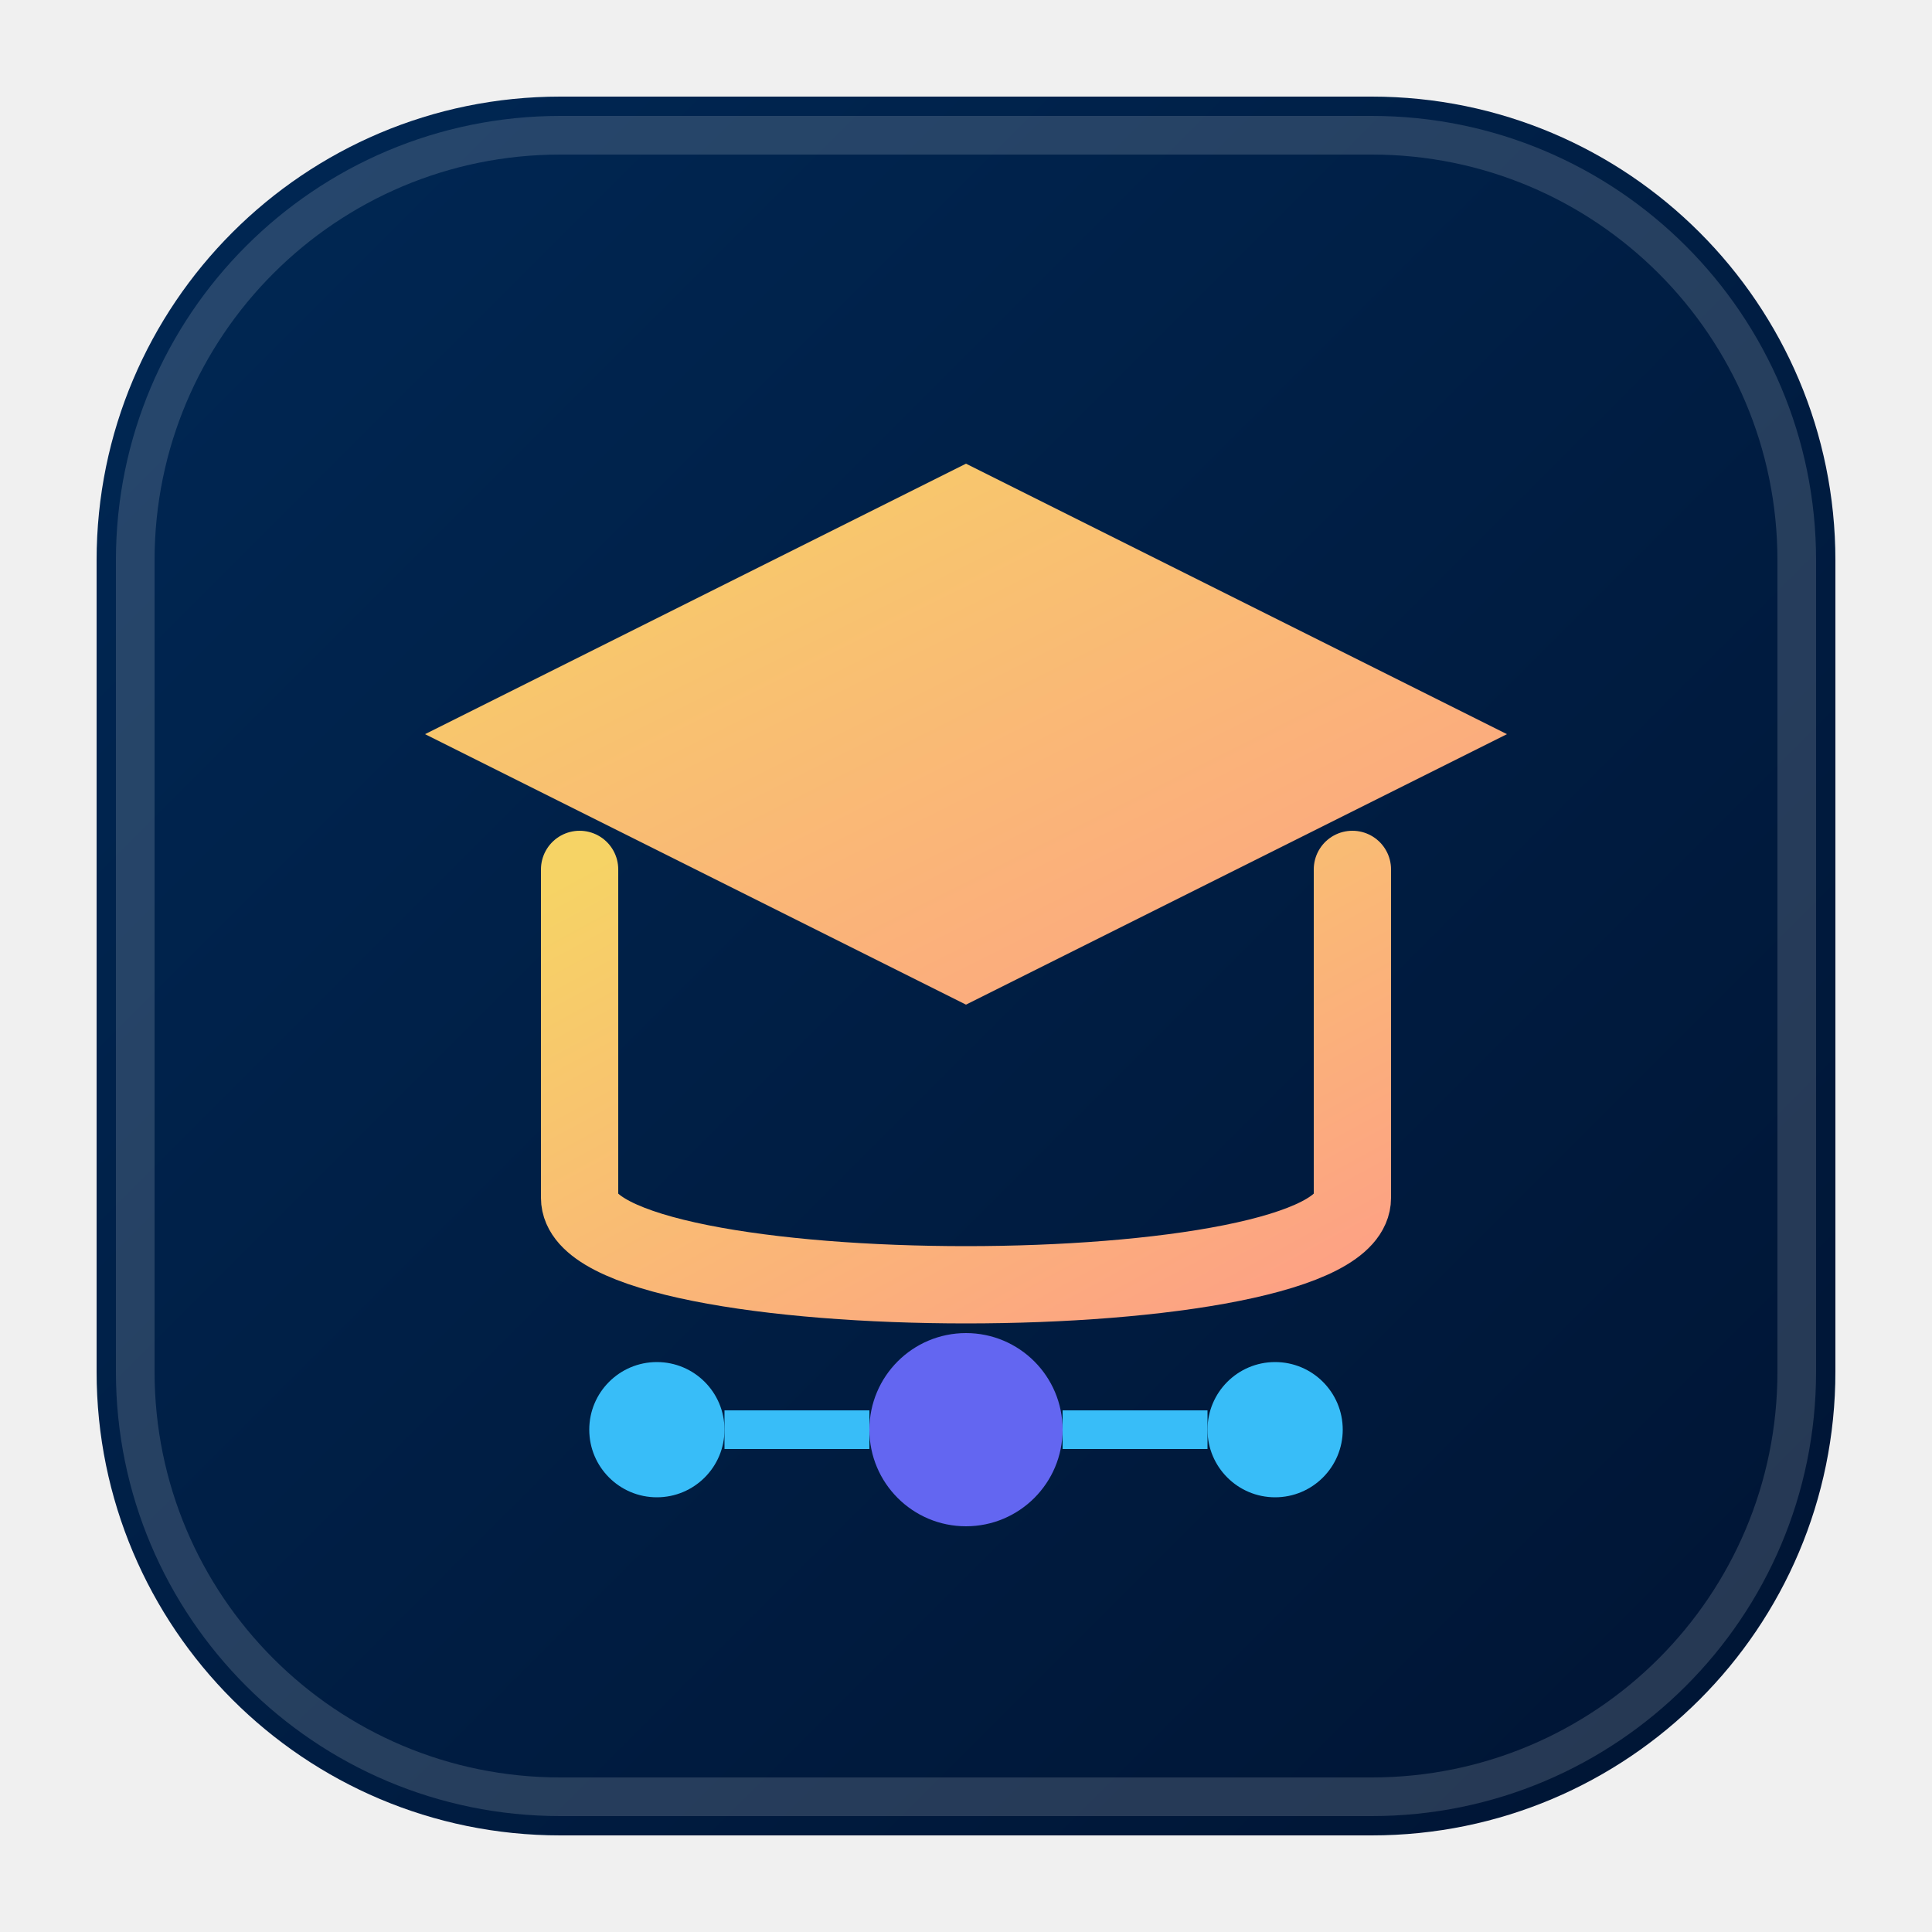
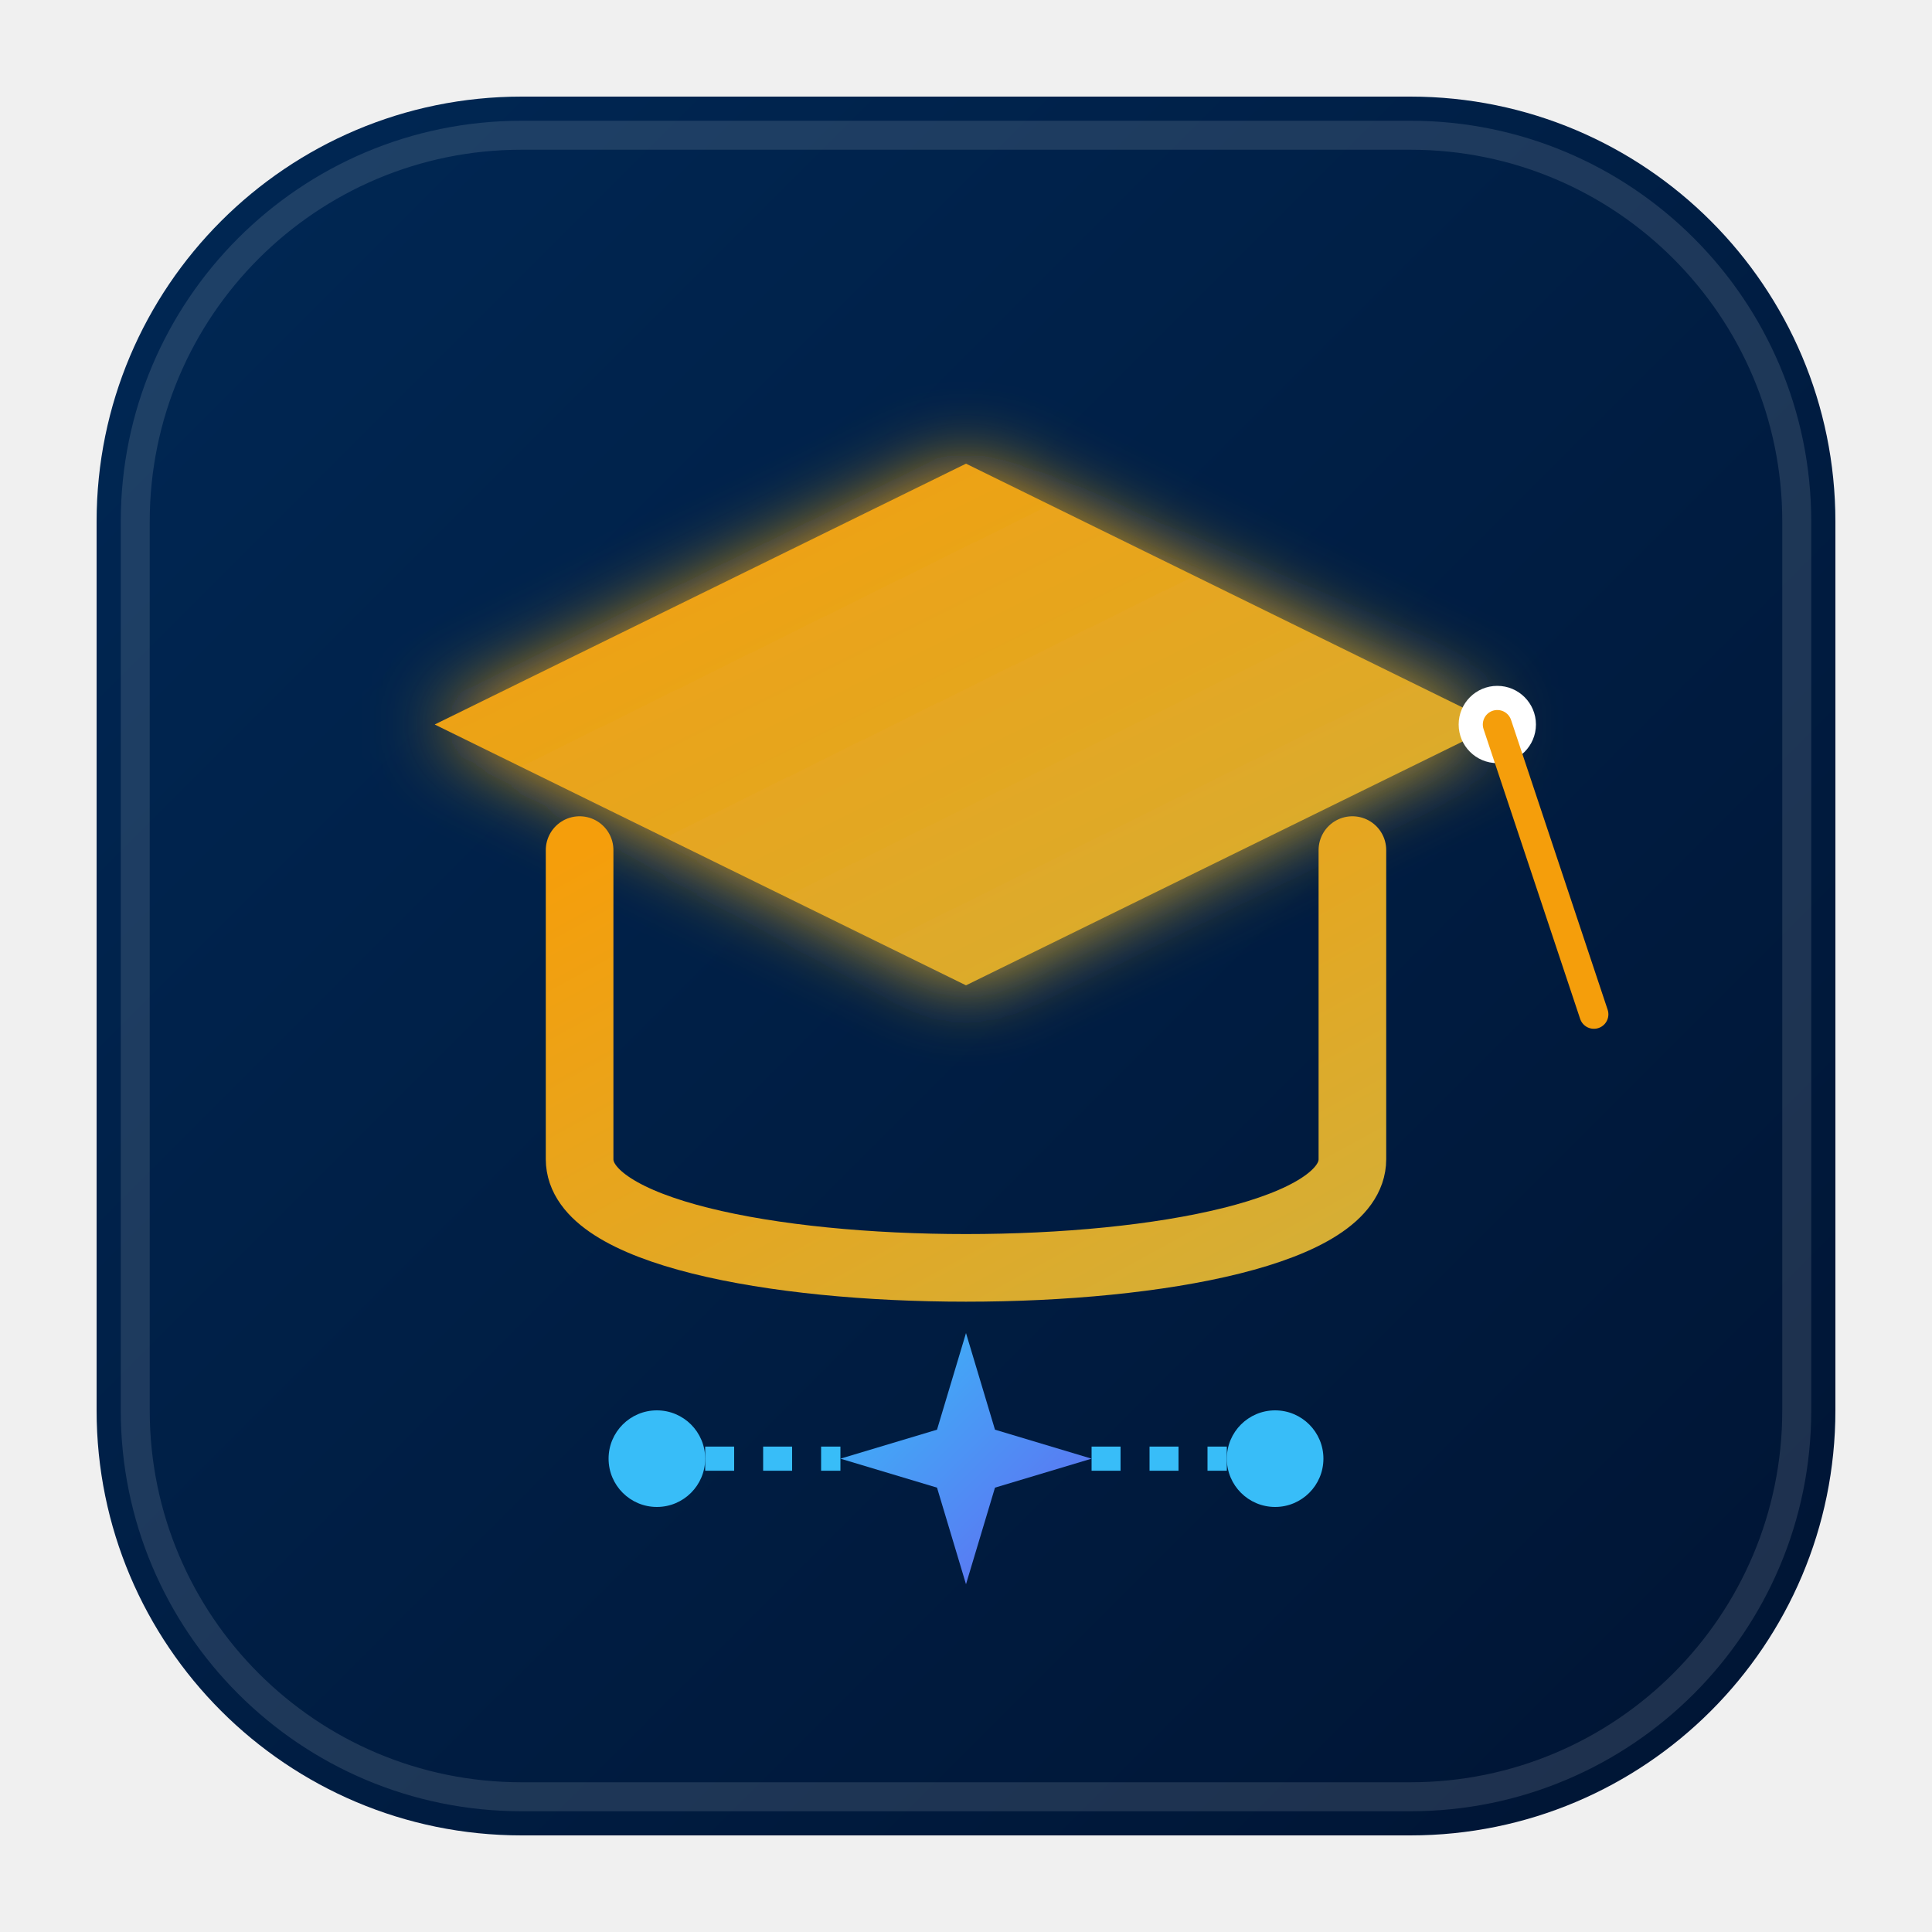
- <svg xmlns="http://www.w3.org/2000/svg" viewBox="0 0 100 100" width="100" height="100">
+ <svg xmlns="http://www.w3.org/2000/svg" viewBox="0 0 200 200" width="200" height="200">
  <defs>
-     <linearGradient id="upaoGrad" x1="0%" y1="0%" x2="100%" y2="100%">
+     <linearGradient id="upaoGradBg" x1="0%" y1="0%" x2="100%" y2="100%">
      <stop offset="0%" stop-color="#002855" />
      <stop offset="100%" stop-color="#001433" />
    </linearGradient>
-     <linearGradient id="goldGrad" x1="0%" y1="0%" x2="100%" y2="100%">
-       <stop offset="0%" stop-color="#F6D365" />
-       <stop offset="100%" stop-color="#FDA085" />
+     <linearGradient id="goldGradAccent" x1="0%" y1="0%" x2="100%" y2="100%">
+       <stop offset="0%" stop-color="#F59E0B" />
+       <stop offset="100%" stop-color="#D4AF37" />
    </linearGradient>
+     <linearGradient id="blueGradSpark" x1="0%" y1="0%" x2="100%" y2="100%">
+       <stop offset="0%" stop-color="#38BDF8" />
+       <stop offset="100%" stop-color="#6366F1" />
+     </linearGradient>
+     <filter id="glow" x="-20%" y="-20%" width="140%" height="140%">
+       <feGaussianBlur stdDeviation="4" result="blur" />
+       <feComposite in="SourceGraphic" in2="blur" operator="over" />
+     </filter>
  </defs>
-   <rect x="5" y="5" width="90" height="90" rx="24" fill="url(#upaoGrad)" />
-   <rect x="7" y="7" width="86" height="86" rx="22" fill="none" stroke="rgba(255,255,255,0.15)" stroke-width="2" />
-   <path d="M50 24 L78 38 L50 52 L22 38 Z" fill="url(#goldGrad)" />
-   <path d="M30 45 L30 62 C30 68 70 68 70 62 L70 45" fill="none" stroke="url(#goldGrad)" stroke-width="4" stroke-linecap="round" />
-   <circle cx="50" cy="74" r="5" fill="#6366F1" />
-   <circle cx="34" cy="74" r="3.5" fill="#38BDF8" />
-   <circle cx="66" cy="74" r="3.5" fill="#38BDF8" />
-   <line x1="37.5" y1="74" x2="45" y2="74" stroke="#38BDF8" stroke-width="2" />
-   <line x1="55" y1="74" x2="62.5" y2="74" stroke="#38BDF8" stroke-width="2" />
+   <rect x="10" y="10" width="180" height="180" rx="44" fill="url(#upaoGradBg)" />
+   <rect x="14" y="14" width="172" height="172" rx="40" fill="none" stroke="rgba(255,255,255,0.12)" stroke-width="3" />
+   <path d="M100 48 L155 75 L100 102 L45 75 Z" fill="url(#goldGradAccent)" filter="url(#glow)" />
+   <path d="M60 88 L60 120 C60 135 140 135 140 120 L140 88" fill="none" stroke="url(#goldGradAccent)" stroke-width="7" stroke-linecap="round" />
+   <circle cx="155" cy="75" r="4" fill="#FFFFFF" />
+   <path d="M155 75 L165 105" stroke="#F59E0B" stroke-width="3" stroke-linecap="round" />
+   <path d="M100 138 L103 148 L113 151 L103 154 L100 164 L97 154 L87 151 L97 148 Z" fill="url(#blueGradSpark)" />
+   <circle cx="68" cy="151" r="5" fill="#38BDF8" />
+   <circle cx="132" cy="151" r="5" fill="#38BDF8" />
+   <line x1="73" y1="151" x2="87" y2="151" stroke="#38BDF8" stroke-width="2.5" stroke-dasharray="3,3" />
+   <line x1="113" y1="151" x2="127" y2="151" stroke="#38BDF8" stroke-width="2.5" stroke-dasharray="3,3" />
</svg>
